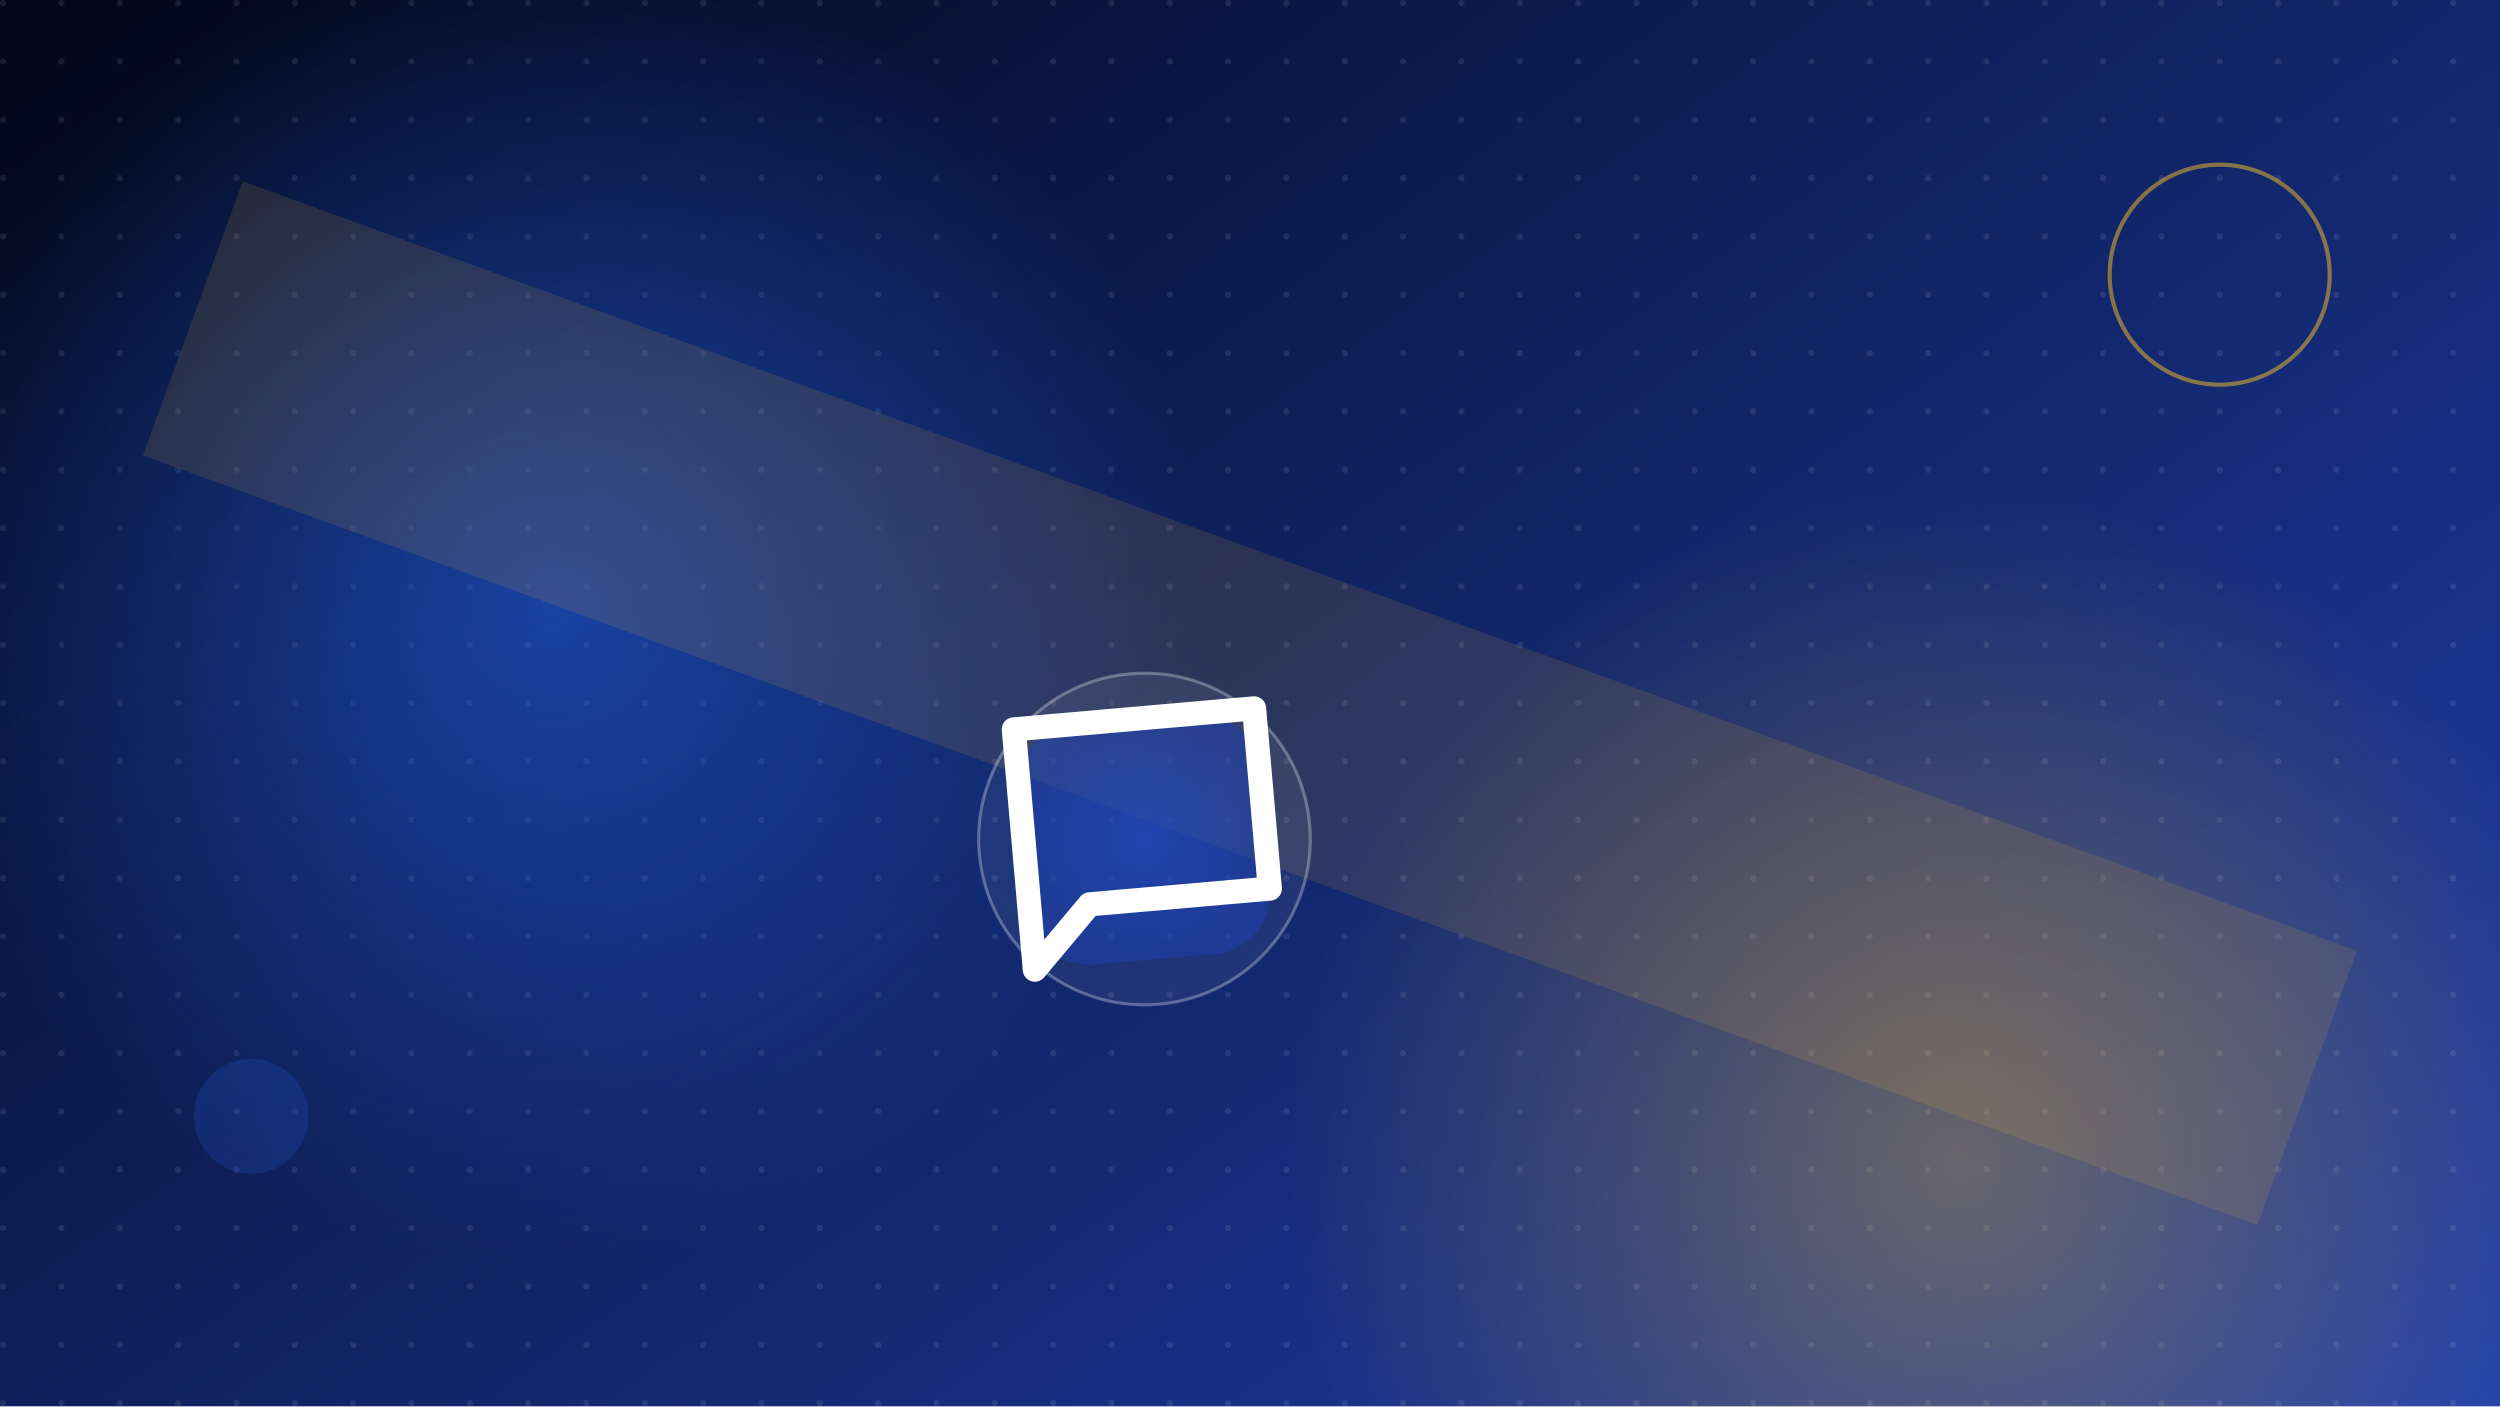
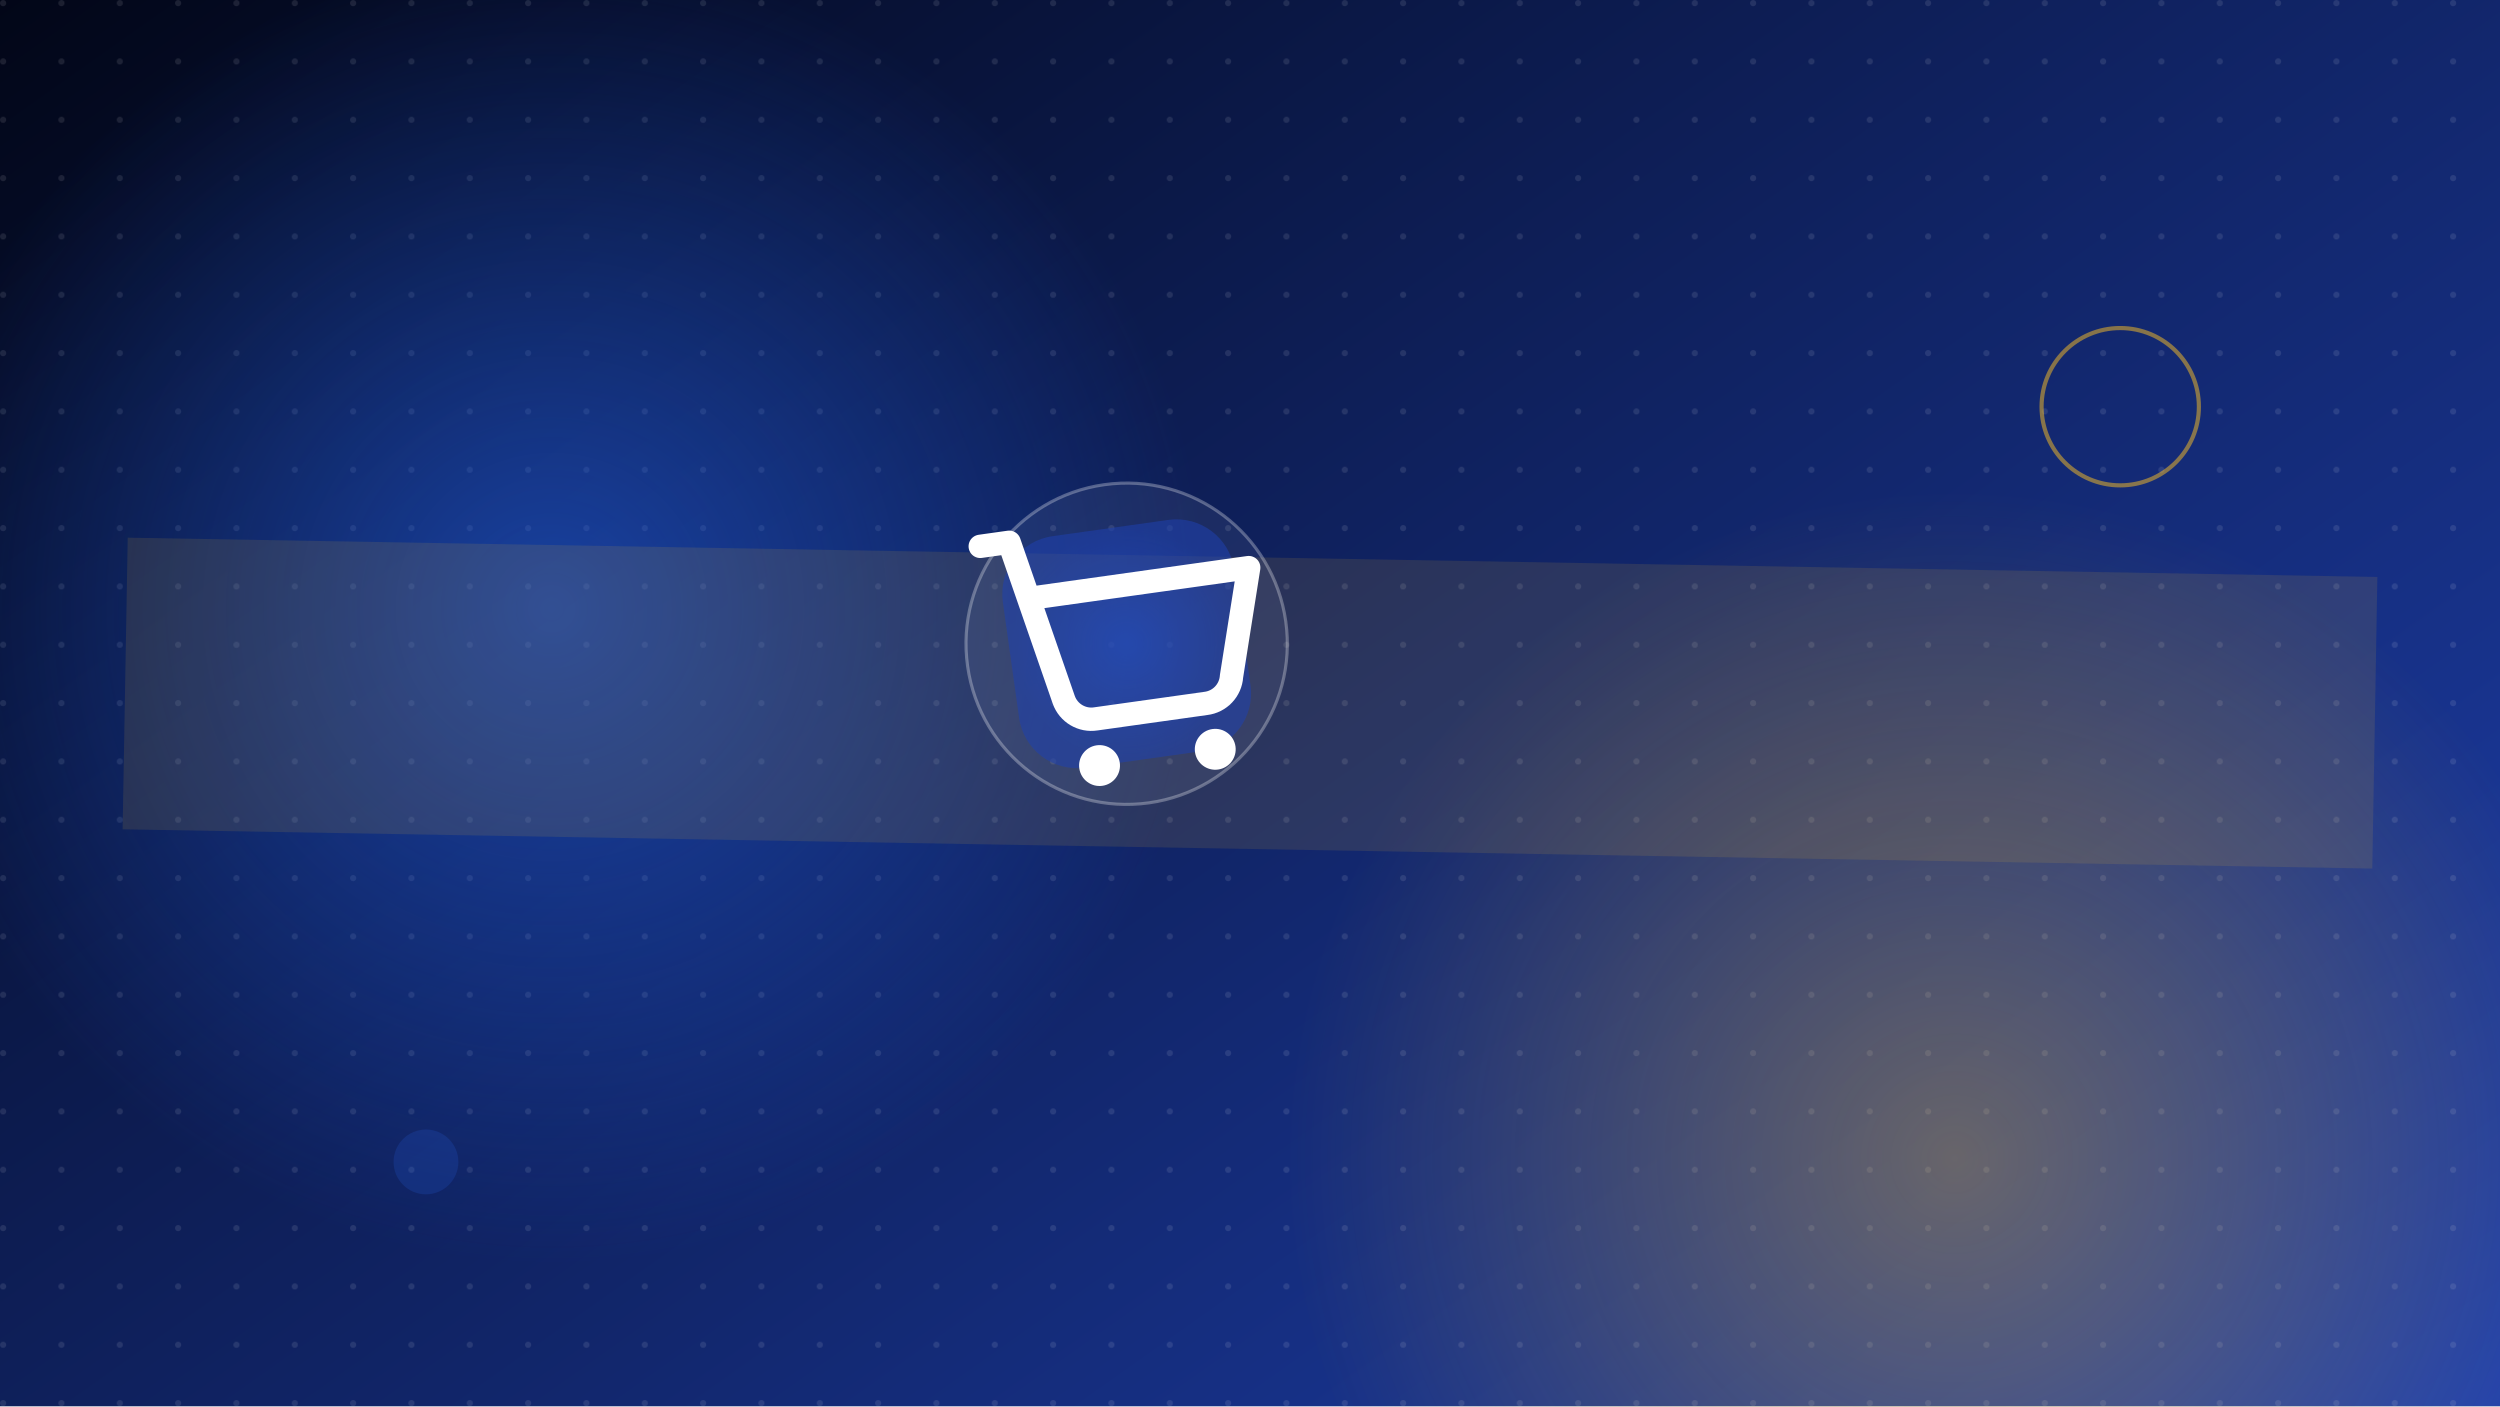
<svg xmlns="http://www.w3.org/2000/svg" viewBox="0 0 1200 675" width="1200" height="675">
  <defs>
    <linearGradient id="bg-aiwidgetwebs" x1="0%" y1="0%" x2="100%" y2="100%" gradientTransform="rotate(354 0.5 0.5)">
      <stop offset="0%" stop-color="#020617" />
      <stop offset="100%" stop-color="#1e40af" />
    </linearGradient>
    <radialGradient id="glow1-aiwidgetwebs" cx="50%" cy="50%" r="50%">
      <stop offset="0%" stop-color="#2563eb" stop-opacity="0.55" />
      <stop offset="100%" stop-color="#2563eb" stop-opacity="0" />
    </radialGradient>
    <radialGradient id="glow2-aiwidgetwebs" cx="50%" cy="50%" r="50%">
      <stop offset="0%" stop-color="#fbbf24" stop-opacity="0.35" />
      <stop offset="100%" stop-color="#fbbf24" stop-opacity="0" />
    </radialGradient>
    <pattern id="dots-aiwidgetwebs" width="28" height="28" patternUnits="userSpaceOnUse">
-       <circle cx="1.5" cy="1.5" r="1.5" fill="white" opacity="0.09" />
+       <circle cx="1.5" cy="1.5" r="1.5" fill="white" opacity="0.10" />
    </pattern>
  </defs>
  <rect width="1200" height="675" fill="url(#bg-aiwidgetwebs)" />
  <rect width="1200" height="675" fill="url(#dots-aiwidgetwebs)" />
  <circle cx="264.767" cy="292.217" r="315.521" fill="url(#glow1-aiwidgetwebs)" />
  <circle cx="938.314" cy="556.102" r="320.507" fill="url(#glow2-aiwidgetwebs)" />
-   <line x1="600" y1="-202.5" x2="600" y2="877.5" stroke="#fbbf24" stroke-width="140" opacity="0.12" transform="rotate(110 600 337.5)" />
-   <circle cx="1065.441" cy="131.841" r="52.808" fill="none" stroke="#fbbf24" stroke-width="2" opacity="0.5" />
-   <circle cx="120.577" cy="535.815" r="27.568" fill="#2563eb" opacity="0.18" />
-   <g transform="translate(549.3381 402.7249) rotate(-5)">
-     <circle r="79.597" fill="white" opacity="0.06" />
-     <circle r="79.597" fill="none" stroke="white" stroke-opacity="0.29" stroke-width="1.5" />
-     <rect x="-57.889" y="-57.889" width="115.778" height="115.778" rx="28.945" fill="url(#glow1-aiwidgetwebs)" opacity="0.9" />
-     <rect x="-57.889" y="-57.889" width="115.778" height="115.778" rx="28.945" fill="#1e40af" opacity="0.55" />
-     <g transform="scale(7.236134) translate(-12 -12)">
-       <path d="M4 4h16v12H8l-4 4V4z" fill="none" stroke="white" stroke-width="1.6" stroke-linejoin="round" />
+   <line x1="600" y1="-202.5" x2="600" y2="877.5" stroke="#fbbf24" stroke-width="140" opacity="0.11" transform="rotate(271 600 337.5)" />
+   <circle cx="1017.709" cy="195.22" r="37.755" fill="none" stroke="#fbbf24" stroke-width="2" opacity="0.5" />
+   <circle cx="204.463" cy="557.728" r="15.552" fill="#2563eb" opacity="0.18" />
+   <g transform="translate(540.8026 309.0027) rotate(-8)">
+     <circle r="77.113" fill="white" opacity="0.06" />
+     <circle r="77.113" fill="none" stroke="white" stroke-opacity="0.29" stroke-width="1.5" />
+     <rect x="-56.082" y="-56.082" width="112.165" height="112.165" rx="28.041" fill="url(#glow1-aiwidgetwebs)" opacity="0.9" />
+     <rect x="-56.082" y="-56.082" width="112.165" height="112.165" rx="28.041" fill="#1e40af" opacity="0.55" />
+     <g transform="scale(7.010305) translate(-12 -12)">
+       <circle cx="9" cy="20" r="1.4" fill="white" />
+       <circle cx="17" cy="20" r="1.4" fill="white" />
+       <path d="M3 4h2l2.2 11.2a2 2 0 0 0 2 1.6h7.6a2 2 0 0 0 2-1.6L21 8H6" fill="none" stroke="white" stroke-width="1.6" stroke-linecap="round" stroke-linejoin="round" />
    </g>
  </g>
</svg>
